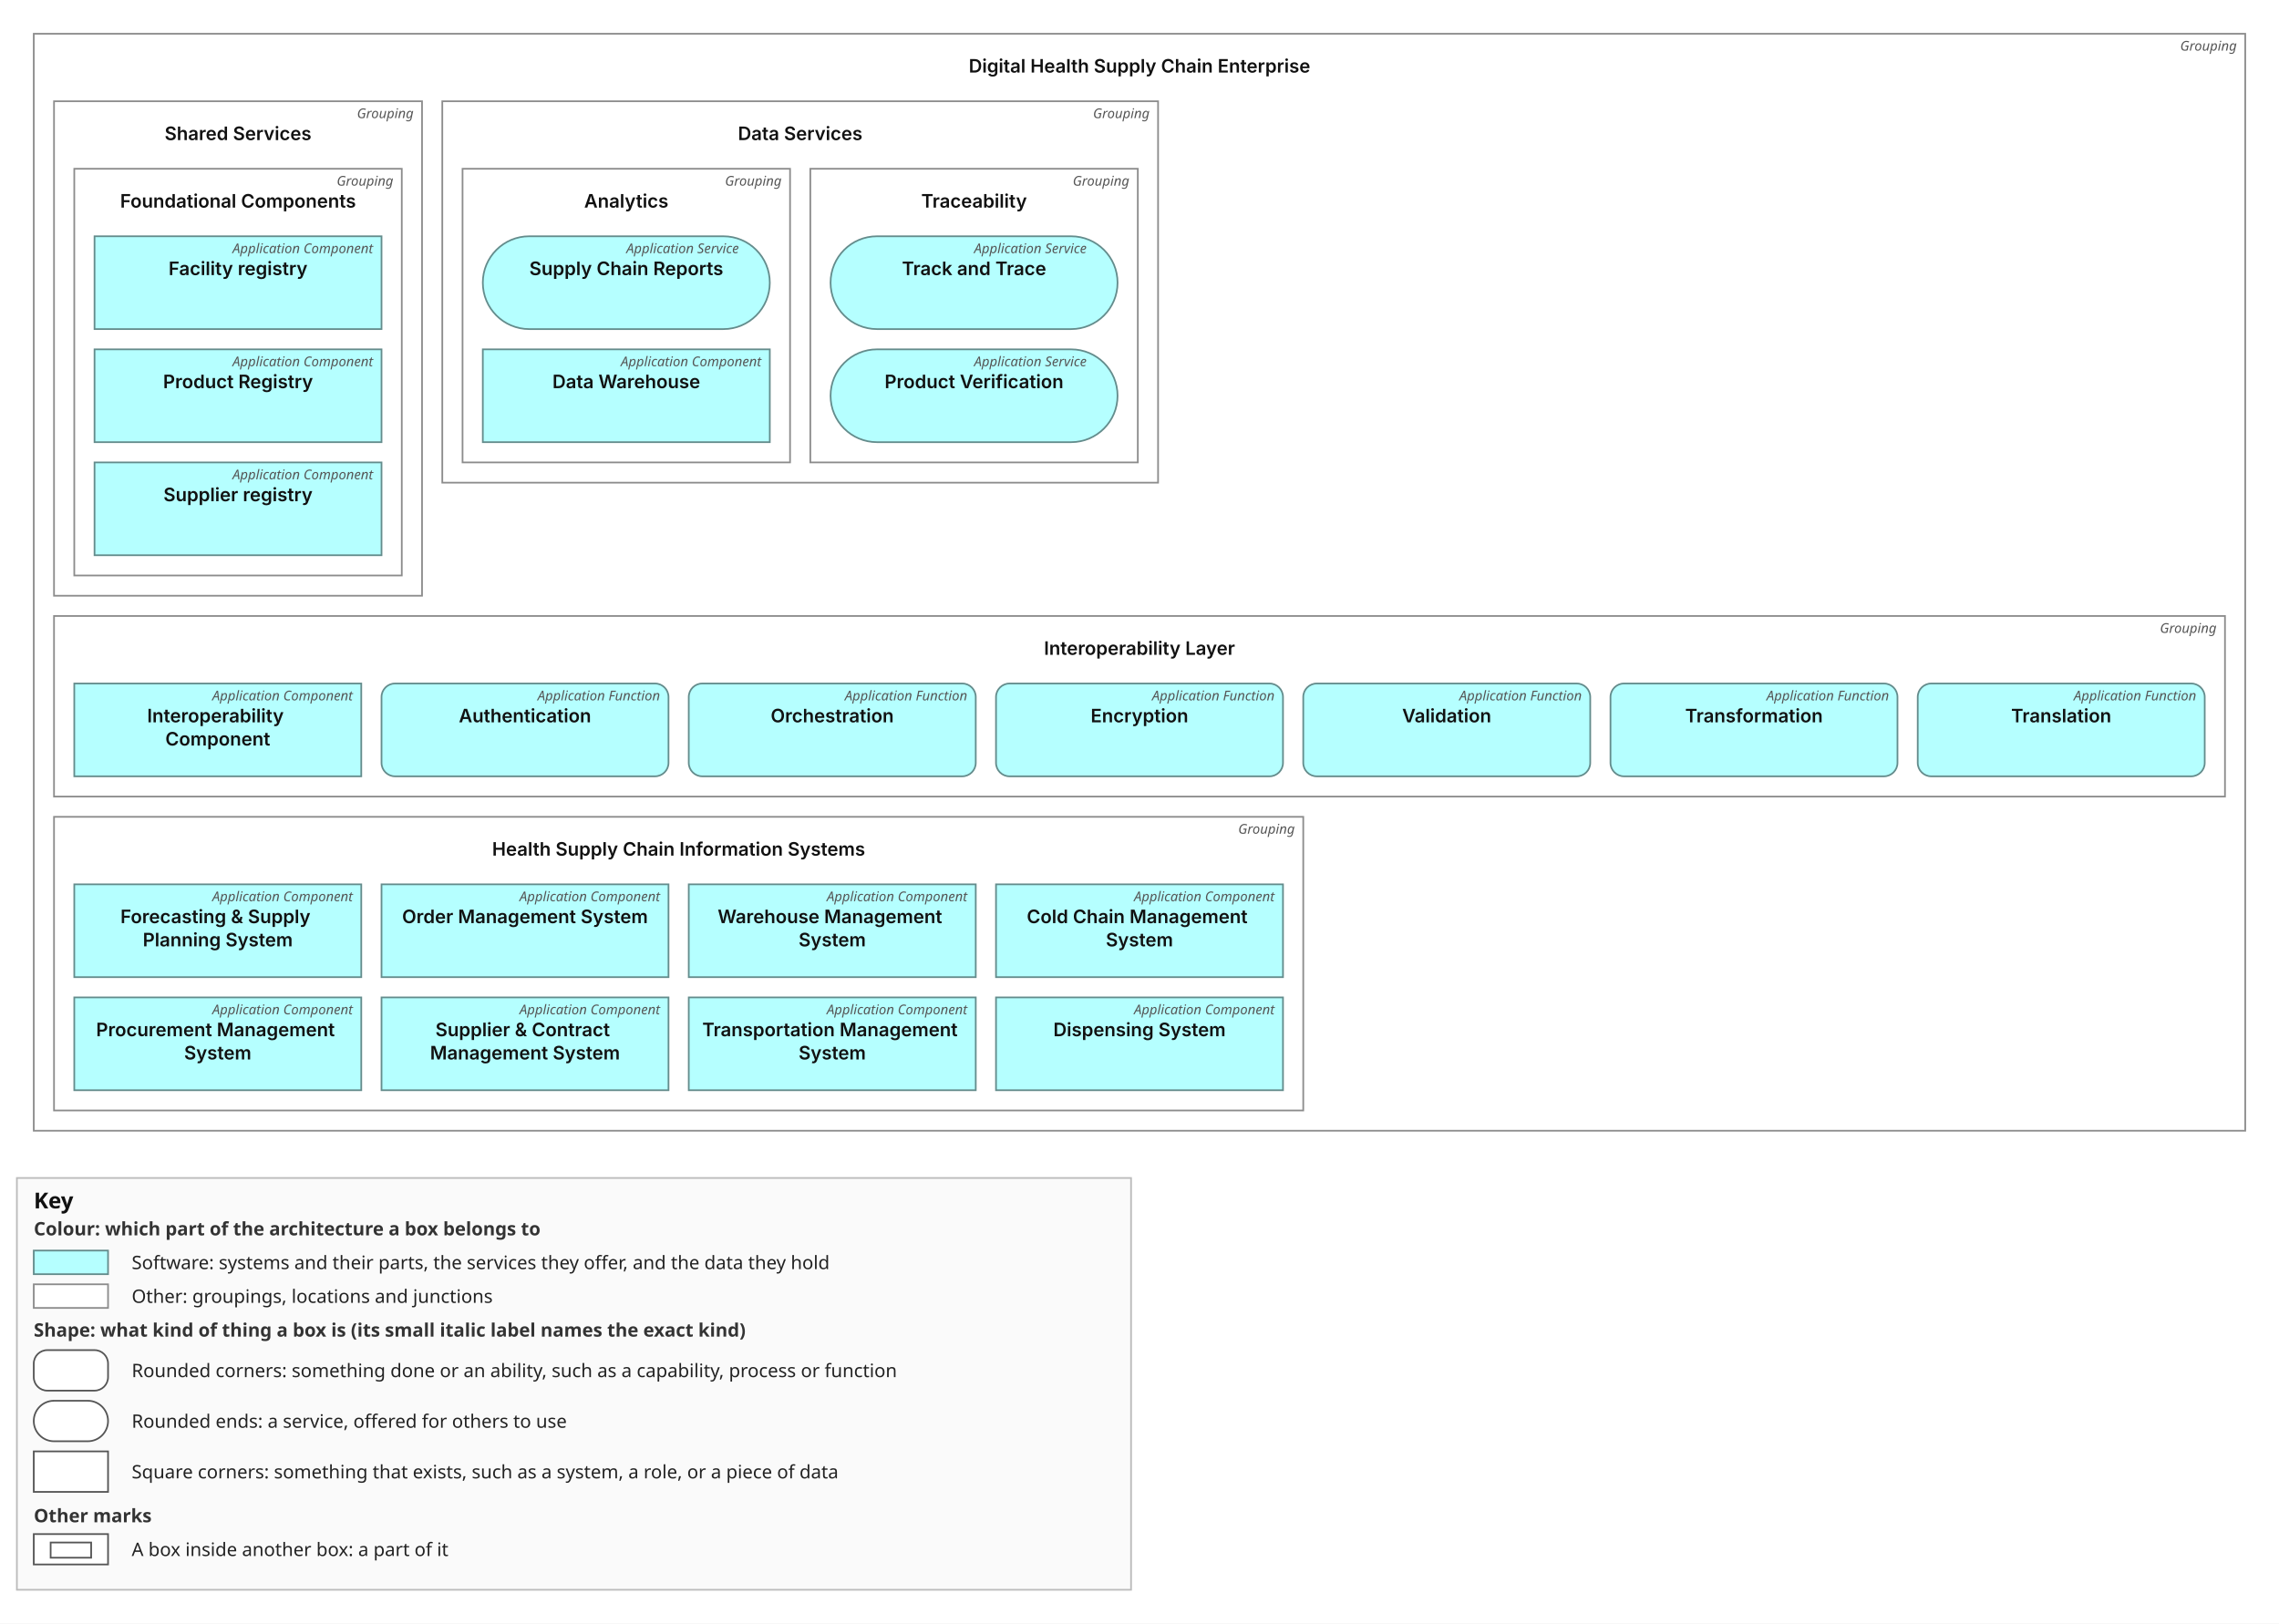
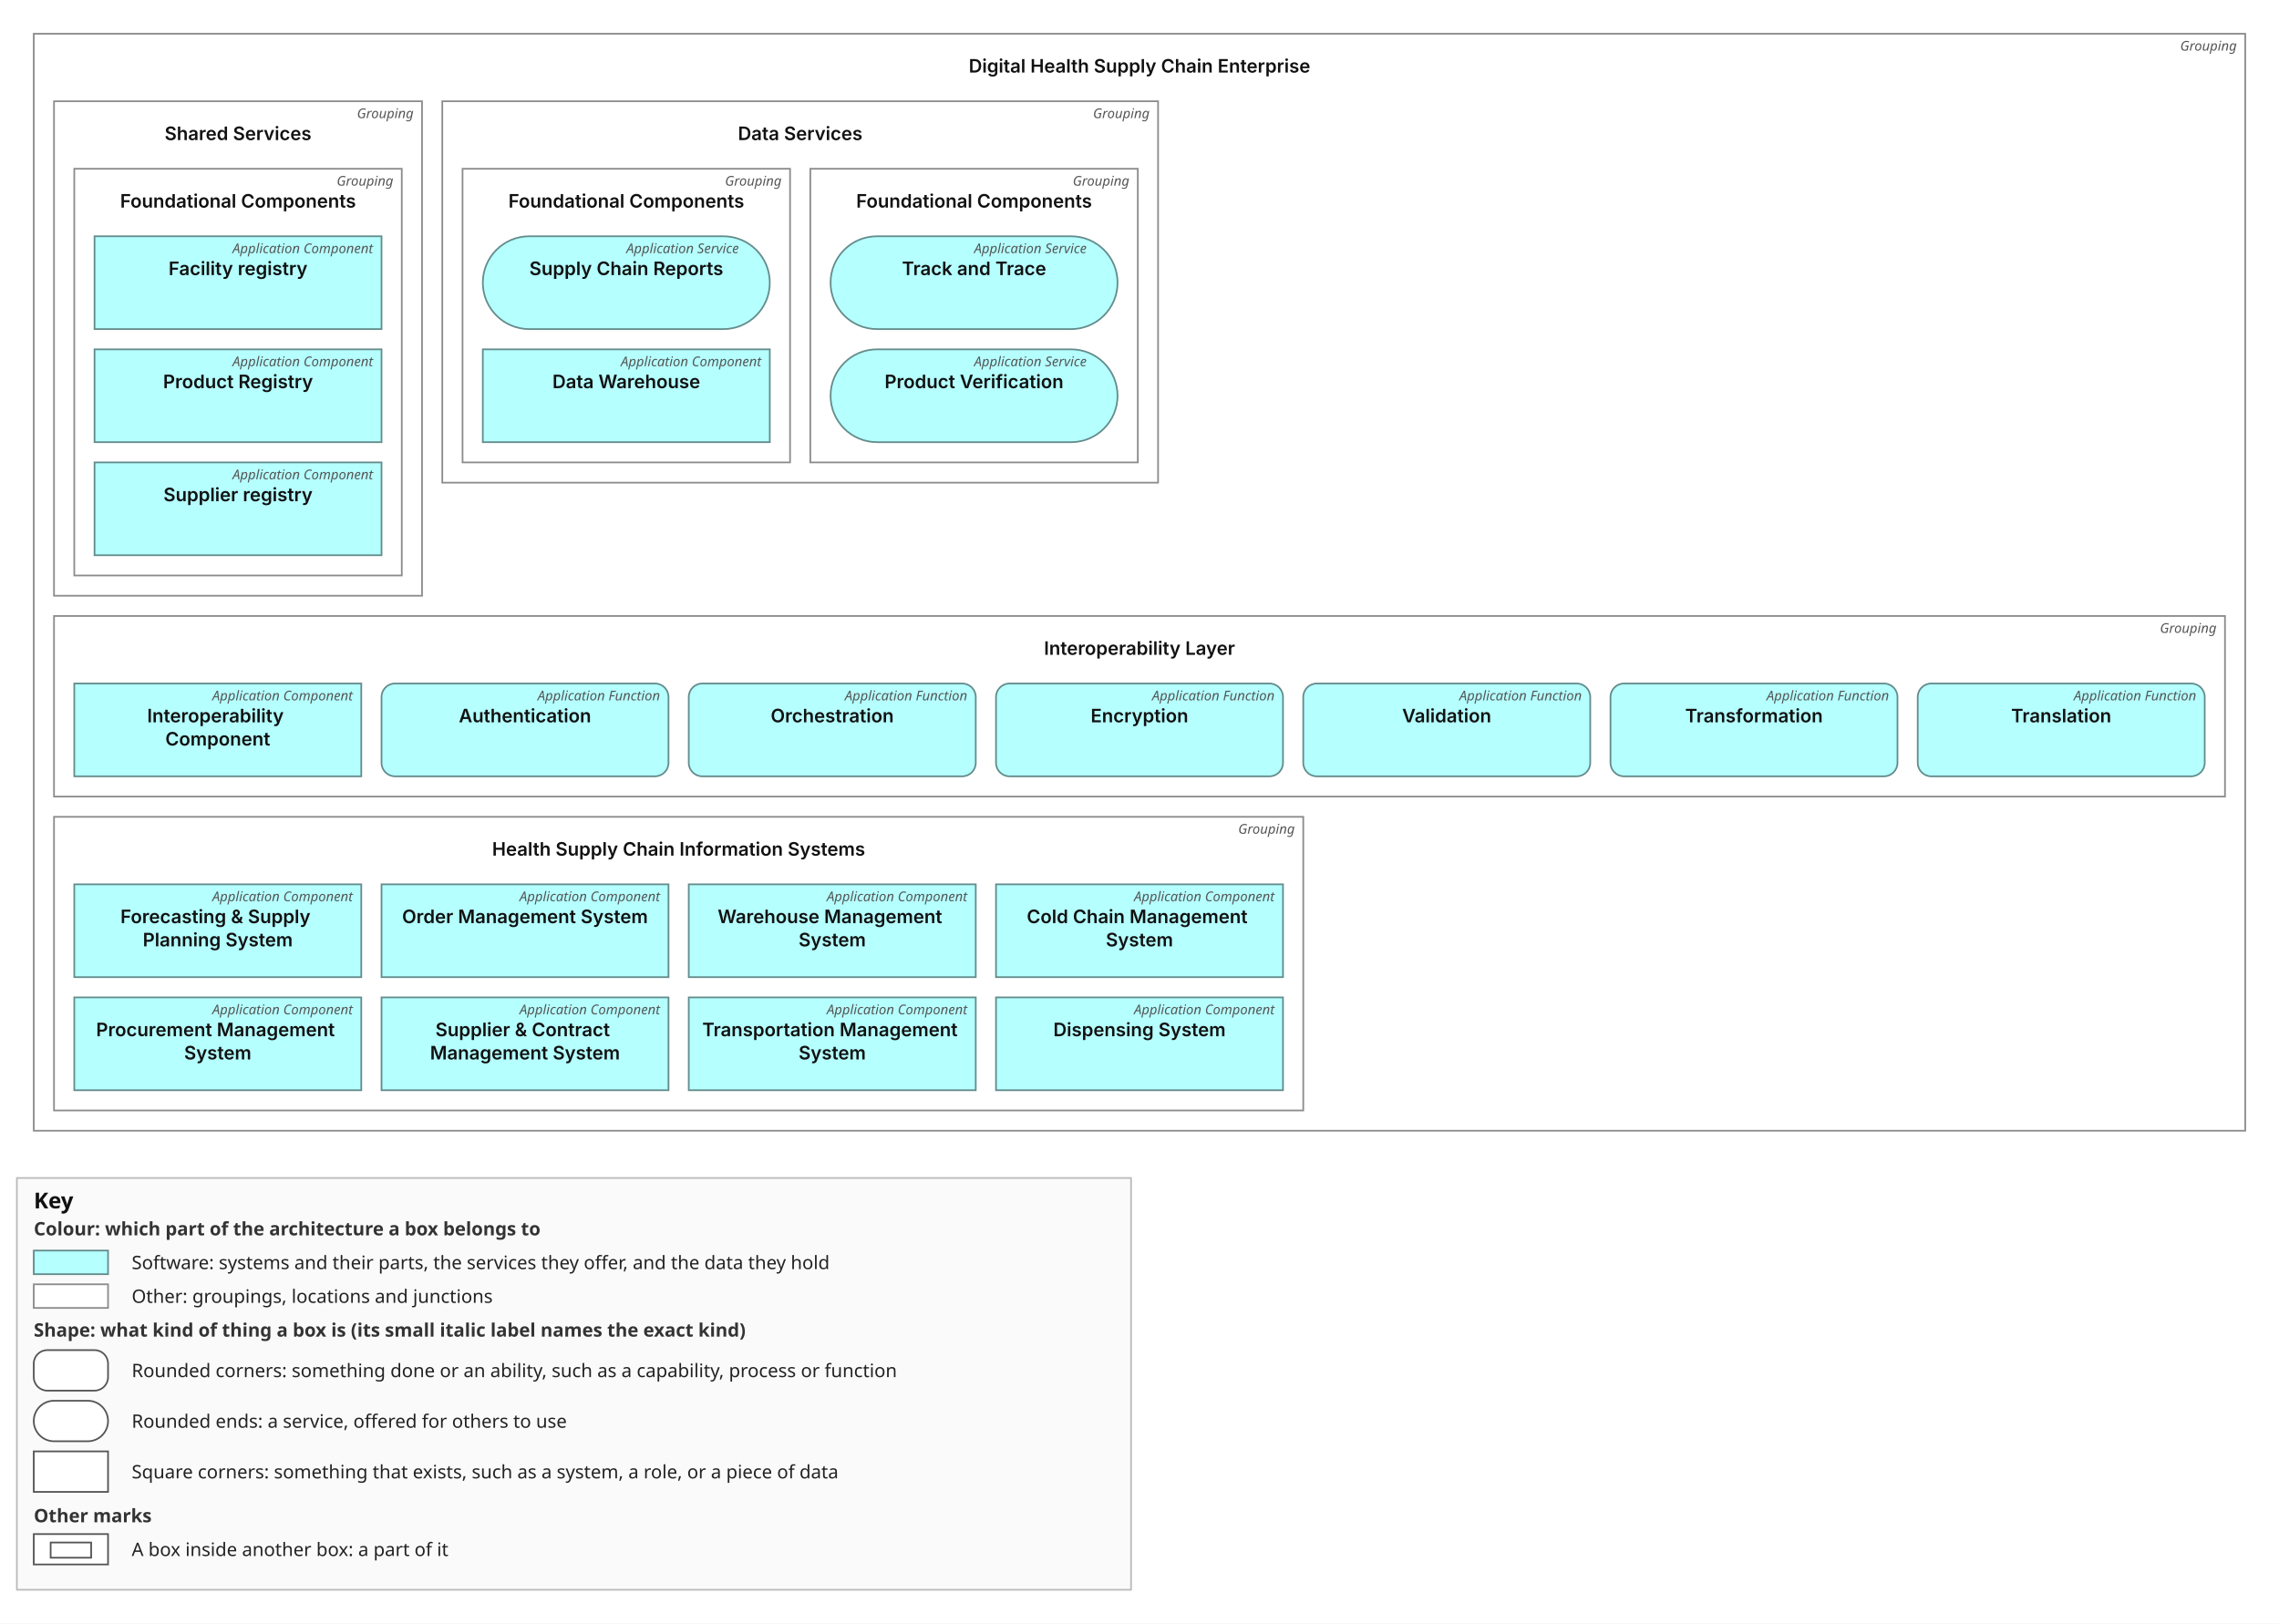
<svg xmlns="http://www.w3.org/2000/svg" viewBox="4 4 1350 962" width="1350" height="962" role="img" aria-labelledby="av-title">
  <style>
.av-name{font:600 11px system-ui,-apple-system,"Segoe UI",sans-serif;fill:#111}
.av-type{font:italic 8px system-ui,sans-serif;fill:#555}
.av-group{font:600 11px system-ui,sans-serif;fill:#333}
.av-note{font:10px system-ui,sans-serif;fill:#222}
.av-key{font:11px system-ui,sans-serif;fill:#222}
.av-keyh{font:600 11px system-ui,sans-serif;fill:#333}
.av-keyt{font:700 13px system-ui,sans-serif;fill:#111}
.av-rel{font:9px system-ui,sans-serif;fill:#333;paint-order:stroke;stroke:#fff;stroke-width:3px}
a:hover rect,a:hover polygon,a:focus rect,a:focus polygon{stroke:#06c;stroke-width:2.5}
</style>
  <defs>
    <marker id="arrow-open" viewBox="0 0 12 12" refX="11" refY="6" markerWidth="11" markerHeight="11" orient="auto-start-reverse" markerUnits="userSpaceOnUse">
      <path d="M1 1 L11 6 L1 11" fill="none" stroke="#333" stroke-width="1.3" />
    </marker>
    <marker id="arrow-filled" viewBox="0 0 12 12" refX="11" refY="6" markerWidth="11" markerHeight="11" orient="auto-start-reverse" markerUnits="userSpaceOnUse">
      <path d="M1 1 L11 6 L1 11 Z" fill="#333" />
    </marker>
    <marker id="arrow-small" viewBox="0 0 10 10" refX="9" refY="5" markerWidth="8" markerHeight="8" orient="auto-start-reverse" markerUnits="userSpaceOnUse">
      <path d="M1 1 L9 5 L1 9" fill="none" stroke="#333" stroke-width="1.2" />
    </marker>
    <marker id="triangle-hollow" viewBox="0 0 14 14" refX="13" refY="7" markerWidth="13" markerHeight="13" orient="auto-start-reverse" markerUnits="userSpaceOnUse">
      <path d="M1 1 L13 7 L1 13 Z" fill="#fff" stroke="#333" stroke-width="1.2" />
    </marker>
    <marker id="diamond-filled" viewBox="0 0 16 10" refX="1" refY="5" markerWidth="16" markerHeight="10" orient="auto-start-reverse" markerUnits="userSpaceOnUse">
      <path d="M1 5 L8 1 L15 5 L8 9 Z" fill="#333" />
    </marker>
    <marker id="diamond-hollow" viewBox="0 0 16 10" refX="1" refY="5" markerWidth="16" markerHeight="10" orient="auto-start-reverse" markerUnits="userSpaceOnUse">
      <path d="M1 5 L8 1 L15 5 L8 9 Z" fill="#fff" stroke="#333" stroke-width="1.2" />
    </marker>
    <marker id="dot" viewBox="0 0 8 8" refX="4" refY="4" markerWidth="7" markerHeight="7" orient="auto" markerUnits="userSpaceOnUse">
      <circle cx="4" cy="4" r="3.2" fill="#333" />
    </marker>
    <pattern id="missing" width="8" height="8" patternUnits="userSpaceOnUse" patternTransform="rotate(45)">
      <rect width="8" height="8" fill="#fff" />
      <line x1="0" y1="0" x2="0" y2="8" stroke="#d33" stroke-width="2" />
    </pattern>
  </defs>
  <rect x="4" y="4" width="1350" height="962" fill="#fff" />
  <g>
    <rect x="24" y="24" width="1310" height="650" fill="#ffffff" stroke="#8c8c8c" stroke-width="1" />
    <text class="av-type" x="1329" y="34" text-anchor="end">Grouping</text>
    <text class="av-name" x="679" y="47" text-anchor="middle">
      <tspan x="679" dy="0">Digital Health Supply Chain Enterprise</tspan>
    </text>
  </g>
  <g>
    <rect x="36" y="64" width="218" height="293" fill="#ffffff" stroke="#8c8c8c" stroke-width="1" />
    <text class="av-type" x="249" y="74" text-anchor="end">Grouping</text>
    <text class="av-name" x="145" y="87" text-anchor="middle">
      <tspan x="145" dy="0">Shared Services</tspan>
    </text>
  </g>
  <g>
    <rect x="48" y="104" width="194" height="241" fill="#ffffff" stroke="#8c8c8c" stroke-width="1" />
    <text class="av-type" x="237" y="114" text-anchor="end">Grouping</text>
    <text class="av-name" x="145" y="127" text-anchor="middle">
      <tspan x="145" dy="0">Foundational Components</tspan>
    </text>
  </g>
  <g>
    <rect x="60" y="144" width="170" height="55" fill="#b5ffff" stroke="#648c8c" stroke-width="1" />
    <text class="av-type" x="225" y="154" text-anchor="end">Application Component</text>
    <text class="av-name" x="145" y="167" text-anchor="middle">
      <tspan x="145" dy="0">Facility registry</tspan>
    </text>
  </g>
  <g>
    <rect x="60" y="211" width="170" height="55" fill="#b5ffff" stroke="#648c8c" stroke-width="1" />
    <text class="av-type" x="225" y="221" text-anchor="end">Application Component</text>
    <text class="av-name" x="145" y="234" text-anchor="middle">
      <tspan x="145" dy="0">Product Registry</tspan>
    </text>
  </g>
  <g>
    <rect x="60" y="278" width="170" height="55" fill="#b5ffff" stroke="#648c8c" stroke-width="1" />
    <text class="av-type" x="225" y="288" text-anchor="end">Application Component</text>
    <text class="av-name" x="145" y="301" text-anchor="middle">
      <tspan x="145" dy="0">Supplier registry</tspan>
    </text>
  </g>
  <g>
    <rect x="266" y="64" width="424" height="226" fill="#ffffff" stroke="#8c8c8c" stroke-width="1" />
    <text class="av-type" x="685" y="74" text-anchor="end">Grouping</text>
    <text class="av-name" x="478" y="87" text-anchor="middle">
      <tspan x="478" dy="0">Data Services</tspan>
    </text>
  </g>
  <g>
    <rect x="278" y="104" width="194" height="174" fill="#ffffff" stroke="#8c8c8c" stroke-width="1" />
    <text class="av-type" x="467" y="114" text-anchor="end">Grouping</text>
    <text class="av-name" x="375" y="127" text-anchor="middle">
-       <tspan x="375" dy="0">Analytics</tspan>
+       <tspan x="375" dy="0">Foundational Components</tspan>
    </text>
  </g>
  <g>
    <rect x="290" y="144" width="170" height="55" rx="27.5" fill="#b5ffff" stroke="#648c8c" stroke-width="1" />
    <text class="av-type" x="441.667" y="154" text-anchor="end">Application Service</text>
    <text class="av-name" x="375" y="167" text-anchor="middle">
      <tspan x="375" dy="0">Supply Chain Reports</tspan>
    </text>
  </g>
  <g>
    <rect x="290" y="211" width="170" height="55" fill="#b5ffff" stroke="#648c8c" stroke-width="1" />
    <text class="av-type" x="455" y="221" text-anchor="end">Application Component</text>
    <text class="av-name" x="375" y="234" text-anchor="middle">
      <tspan x="375" dy="0">Data Warehouse</tspan>
    </text>
  </g>
  <g>
    <rect x="484" y="104" width="194" height="174" fill="#ffffff" stroke="#8c8c8c" stroke-width="1" />
    <text class="av-type" x="673" y="114" text-anchor="end">Grouping</text>
    <text class="av-name" x="581" y="127" text-anchor="middle">
-       <tspan x="581" dy="0">Traceability</tspan>
+       <tspan x="581" dy="0">Foundational Components</tspan>
    </text>
  </g>
  <g>
    <rect x="496" y="144" width="170" height="55" rx="27.5" fill="#b5ffff" stroke="#648c8c" stroke-width="1" />
    <text class="av-type" x="647.667" y="154" text-anchor="end">Application Service</text>
    <text class="av-name" x="581" y="167" text-anchor="middle">
      <tspan x="581" dy="0">Track and Trace</tspan>
    </text>
  </g>
  <g>
    <rect x="496" y="211" width="170" height="55" rx="27.5" fill="#b5ffff" stroke="#648c8c" stroke-width="1" />
    <text class="av-type" x="647.667" y="221" text-anchor="end">Application Service</text>
    <text class="av-name" x="581" y="234" text-anchor="middle">
      <tspan x="581" dy="0">Product Verification</tspan>
    </text>
  </g>
  <g>
    <rect x="36" y="369" width="1286" height="107" fill="#ffffff" stroke="#8c8c8c" stroke-width="1" />
    <text class="av-type" x="1317" y="379" text-anchor="end">Grouping</text>
    <text class="av-name" x="679" y="392" text-anchor="middle">
      <tspan x="679" dy="0">Interoperability Layer</tspan>
    </text>
  </g>
  <g>
    <rect x="48" y="409" width="170" height="55" fill="#b5ffff" stroke="#648c8c" stroke-width="1" />
    <text class="av-type" x="213" y="419" text-anchor="end">Application Component</text>
    <text class="av-name" x="133" y="432" text-anchor="middle">
      <tspan x="133" dy="0">Interoperability</tspan>
      <tspan x="133" dy="13.75">Component</tspan>
    </text>
  </g>
  <g>
    <rect x="230" y="409" width="170" height="55" rx="8" fill="#b5ffff" stroke="#648c8c" stroke-width="1" />
    <text class="av-type" x="395" y="419" text-anchor="end">Application Function</text>
    <text class="av-name" x="315" y="432" text-anchor="middle">
      <tspan x="315" dy="0">Authentication</tspan>
    </text>
  </g>
  <g>
    <rect x="412" y="409" width="170" height="55" rx="8" fill="#b5ffff" stroke="#648c8c" stroke-width="1" />
    <text class="av-type" x="577" y="419" text-anchor="end">Application Function</text>
    <text class="av-name" x="497" y="432" text-anchor="middle">
      <tspan x="497" dy="0">Orchestration</tspan>
    </text>
  </g>
  <g>
    <rect x="594" y="409" width="170" height="55" rx="8" fill="#b5ffff" stroke="#648c8c" stroke-width="1" />
    <text class="av-type" x="759" y="419" text-anchor="end">Application Function</text>
    <text class="av-name" x="679" y="432" text-anchor="middle">
      <tspan x="679" dy="0">Encryption</tspan>
    </text>
  </g>
  <g>
    <rect x="776" y="409" width="170" height="55" rx="8" fill="#b5ffff" stroke="#648c8c" stroke-width="1" />
    <text class="av-type" x="941" y="419" text-anchor="end">Application Function</text>
    <text class="av-name" x="861" y="432" text-anchor="middle">
      <tspan x="861" dy="0">Validation</tspan>
    </text>
  </g>
  <g>
    <rect x="958" y="409" width="170" height="55" rx="8" fill="#b5ffff" stroke="#648c8c" stroke-width="1" />
    <text class="av-type" x="1123" y="419" text-anchor="end">Application Function</text>
    <text class="av-name" x="1043" y="432" text-anchor="middle">
      <tspan x="1043" dy="0">Transformation</tspan>
    </text>
  </g>
  <g>
    <rect x="1140" y="409" width="170" height="55" rx="8" fill="#b5ffff" stroke="#648c8c" stroke-width="1" />
    <text class="av-type" x="1305" y="419" text-anchor="end">Application Function</text>
    <text class="av-name" x="1225" y="432" text-anchor="middle">
      <tspan x="1225" dy="0">Translation</tspan>
    </text>
  </g>
  <g>
    <rect x="36" y="488" width="740" height="174" fill="#ffffff" stroke="#8c8c8c" stroke-width="1" />
    <text class="av-type" x="771" y="498" text-anchor="end">Grouping</text>
    <text class="av-name" x="406" y="511" text-anchor="middle">
      <tspan x="406" dy="0">Health Supply Chain Information Systems</tspan>
    </text>
  </g>
  <g>
    <rect x="48" y="528" width="170" height="55" fill="#b5ffff" stroke="#648c8c" stroke-width="1" />
    <text class="av-type" x="213" y="538" text-anchor="end">Application Component</text>
    <text class="av-name" x="133" y="551" text-anchor="middle">
      <tspan x="133" dy="0">Forecasting &amp; Supply</tspan>
      <tspan x="133" dy="13.75">Planning System</tspan>
    </text>
  </g>
  <g>
    <rect x="230" y="528" width="170" height="55" fill="#b5ffff" stroke="#648c8c" stroke-width="1" />
    <text class="av-type" x="395" y="538" text-anchor="end">Application Component</text>
    <text class="av-name" x="315" y="551" text-anchor="middle">
      <tspan x="315" dy="0">Order Management System</tspan>
    </text>
  </g>
  <g>
    <rect x="412" y="528" width="170" height="55" fill="#b5ffff" stroke="#648c8c" stroke-width="1" />
    <text class="av-type" x="577" y="538" text-anchor="end">Application Component</text>
    <text class="av-name" x="497" y="551" text-anchor="middle">
      <tspan x="497" dy="0">Warehouse Management</tspan>
      <tspan x="497" dy="13.75">System</tspan>
    </text>
  </g>
  <g>
    <rect x="594" y="528" width="170" height="55" fill="#b5ffff" stroke="#648c8c" stroke-width="1" />
    <text class="av-type" x="759" y="538" text-anchor="end">Application Component</text>
    <text class="av-name" x="679" y="551" text-anchor="middle">
      <tspan x="679" dy="0">Cold Chain Management</tspan>
      <tspan x="679" dy="13.75">System</tspan>
    </text>
  </g>
  <g>
    <rect x="48" y="595" width="170" height="55" fill="#b5ffff" stroke="#648c8c" stroke-width="1" />
    <text class="av-type" x="213" y="605" text-anchor="end">Application Component</text>
    <text class="av-name" x="133" y="618" text-anchor="middle">
      <tspan x="133" dy="0">Procurement Management</tspan>
      <tspan x="133" dy="13.75">System</tspan>
    </text>
  </g>
  <g>
    <rect x="230" y="595" width="170" height="55" fill="#b5ffff" stroke="#648c8c" stroke-width="1" />
    <text class="av-type" x="395" y="605" text-anchor="end">Application Component</text>
    <text class="av-name" x="315" y="618" text-anchor="middle">
      <tspan x="315" dy="0">Supplier &amp; Contract</tspan>
      <tspan x="315" dy="13.75">Management System</tspan>
    </text>
  </g>
  <g>
    <rect x="412" y="595" width="170" height="55" fill="#b5ffff" stroke="#648c8c" stroke-width="1" />
    <text class="av-type" x="577" y="605" text-anchor="end">Application Component</text>
    <text class="av-name" x="497" y="618" text-anchor="middle">
      <tspan x="497" dy="0">Transportation Management</tspan>
      <tspan x="497" dy="13.75">System</tspan>
    </text>
  </g>
  <g>
    <rect x="594" y="595" width="170" height="55" fill="#b5ffff" stroke="#648c8c" stroke-width="1" />
    <text class="av-type" x="759" y="605" text-anchor="end">Application Component</text>
    <text class="av-name" x="679" y="618" text-anchor="middle">
      <tspan x="679" dy="0">Dispensing System</tspan>
    </text>
  </g>
  <g class="av-legend">
    <rect x="14" y="702" width="660" height="244" fill="#fafafa" stroke="#bbb" />
    <text class="av-keyt" x="24" y="720">Key</text>
    <text class="av-keyh" x="24" y="736">Colour: which part of the architecture a box belongs to</text>
    <rect x="24" y="745" width="44" height="14" fill="#b5ffff" stroke="#648c8c" />
    <text class="av-key" x="82" y="756">Software: systems and their parts, the services they offer, and the data they hold</text>
    <rect x="24" y="765" width="44" height="14" fill="#ffffff" stroke="#8c8c8c" />
    <text class="av-key" x="82" y="776">Other: groupings, locations and junctions</text>
    <text class="av-keyh" x="24" y="796">Shape: what kind of thing a box is (its small italic label names the exact kind)</text>
    <rect x="24" y="804" width="44" height="24" rx="8" fill="#fff" stroke="#555" />
    <text class="av-key" x="82" y="820">Rounded corners: something done or an ability, such as a capability, process or function</text>
    <rect x="24" y="834" width="44" height="24" rx="12" fill="#fff" stroke="#555" />
    <text class="av-key" x="82" y="850">Rounded ends: a service, offered for others to use</text>
    <rect x="24" y="864" width="44" height="24" fill="#fff" stroke="#555" />
    <text class="av-key" x="82" y="880">Square corners: something that exists, such as a system, a role, or a piece of data</text>
    <text class="av-keyh" x="24" y="906">Other marks</text>
    <rect x="24" y="913" width="44" height="18" fill="#fff" stroke="#555" />
    <rect x="34" y="918" width="24" height="9" fill="#fff" stroke="#555" />
    <text class="av-key" x="82" y="926">A box inside another box: a part of it</text>
  </g>
</svg>
